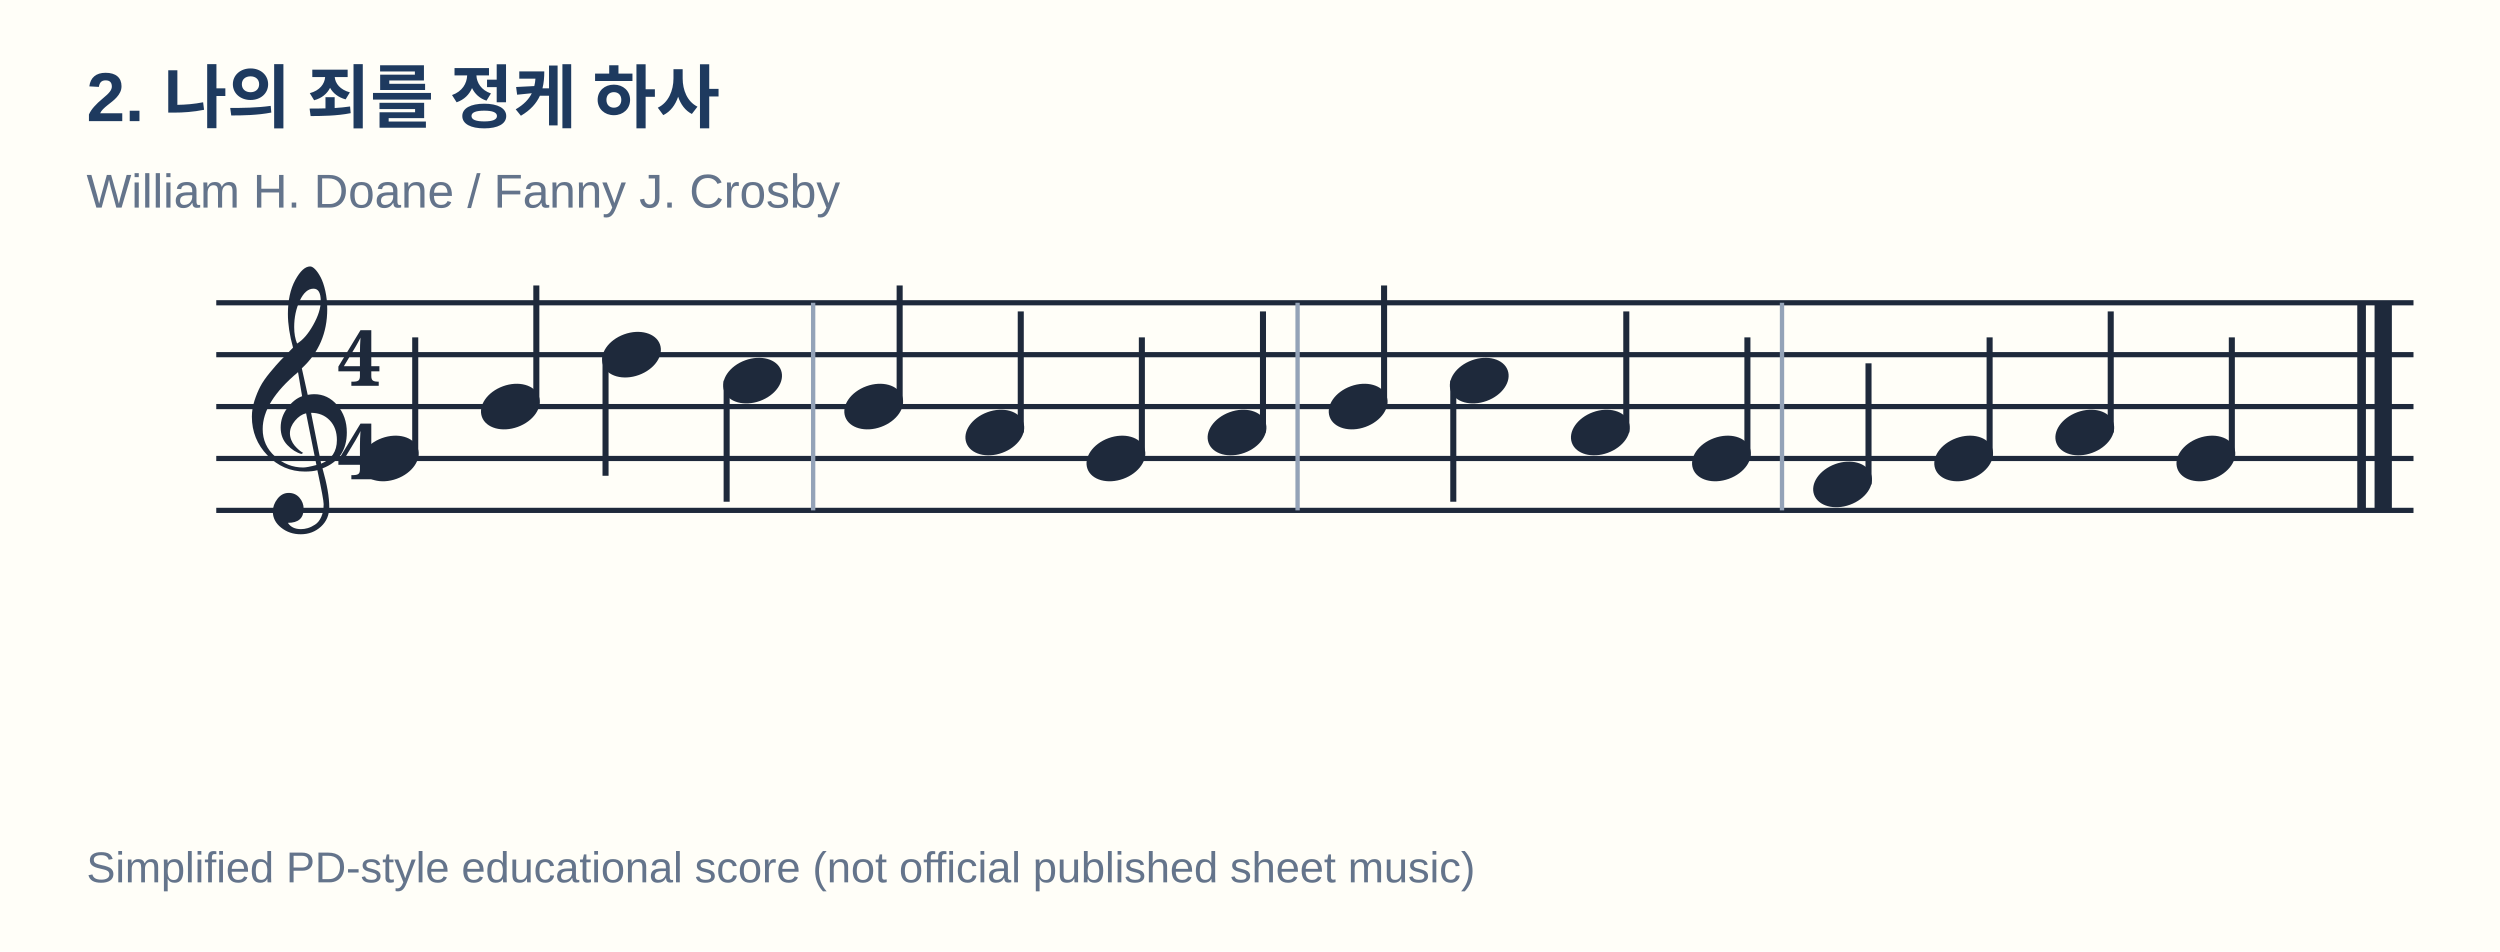
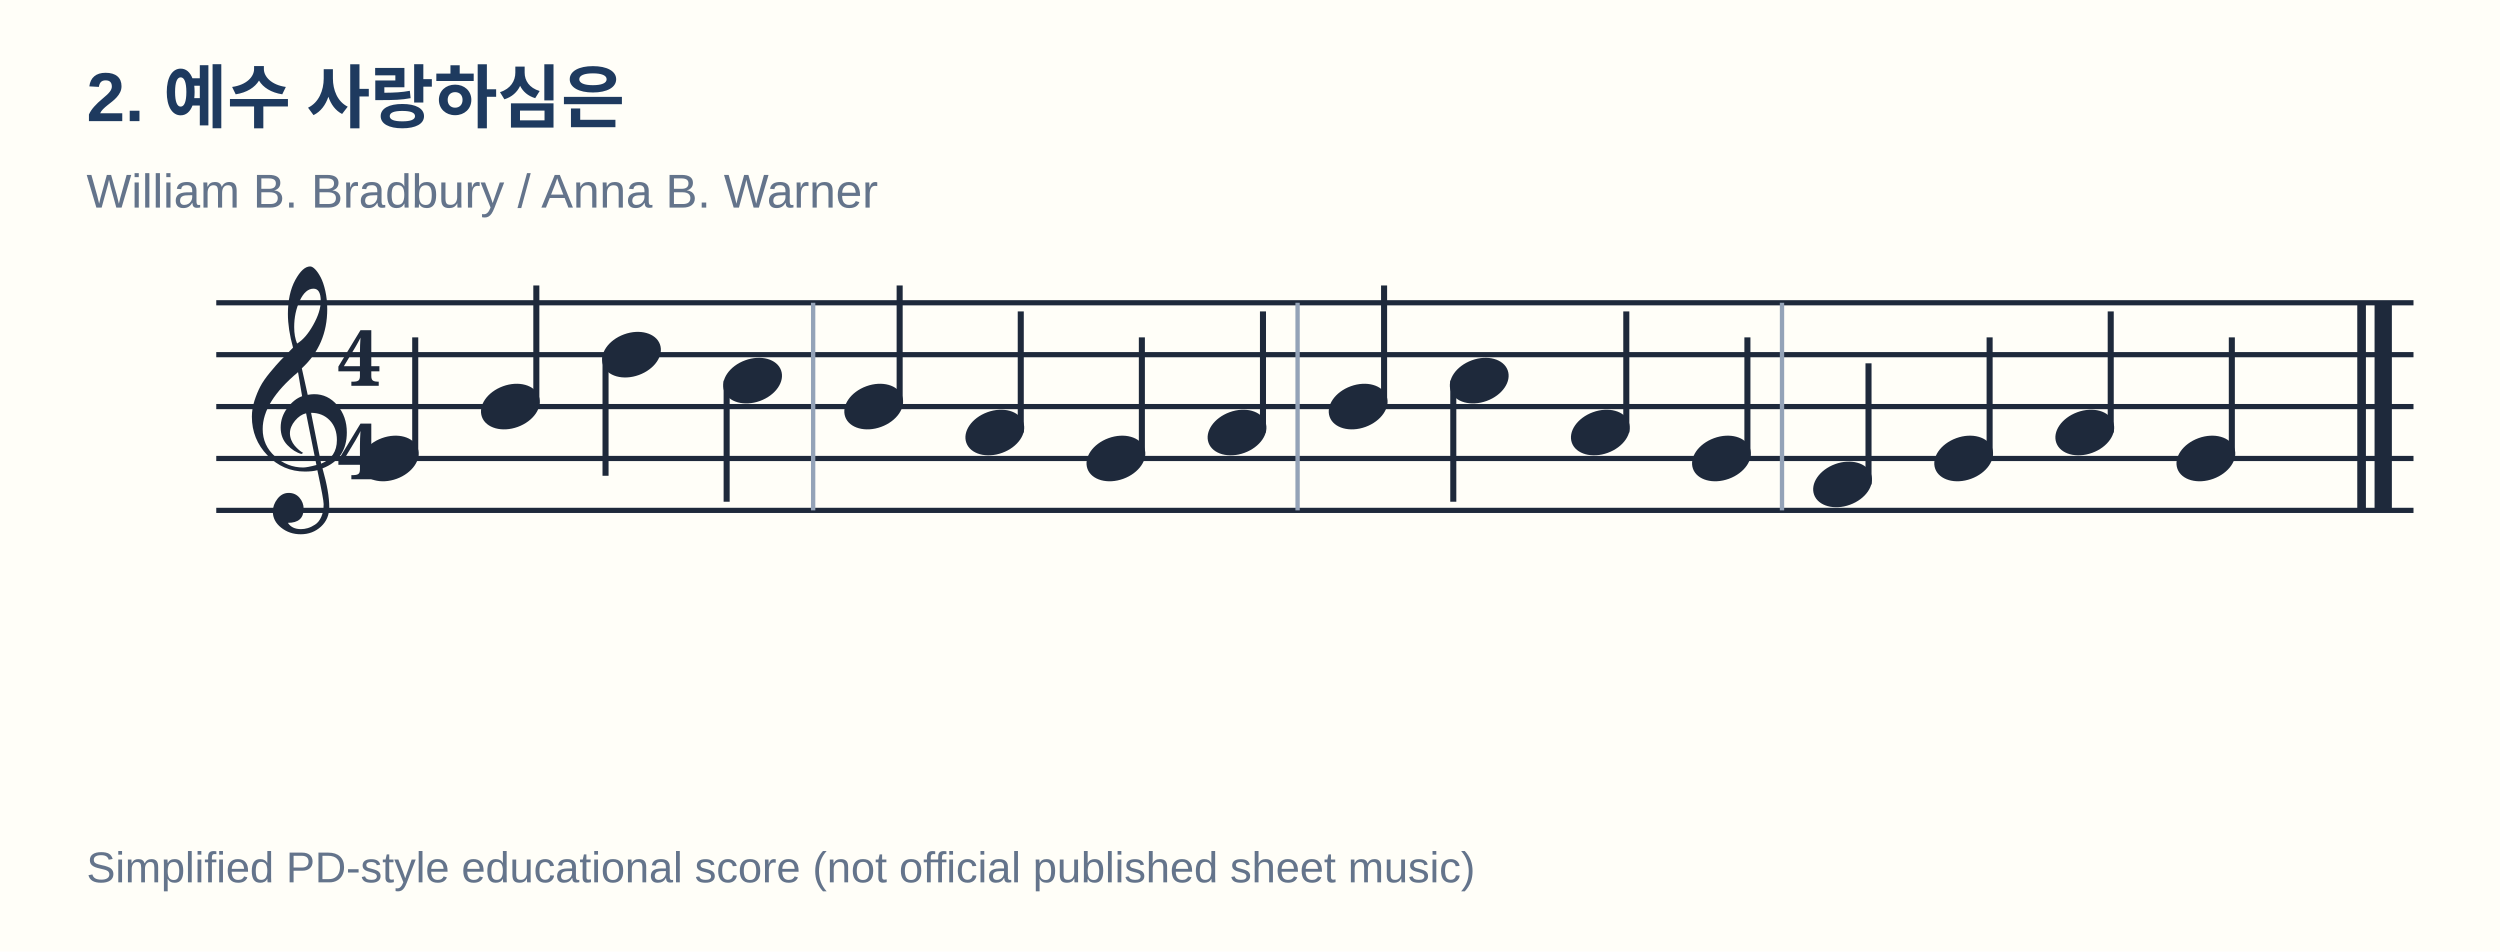
<svg xmlns="http://www.w3.org/2000/svg" width="578" height="220" viewBox="0 0 578 220">
  <rect width="100%" height="100%" fill="#FFFEF8" />
-   <text x="20" y="28" font-family="Malgun Gothic, Arial, sans-serif" font-size="16" font-weight="bold" fill="#1E3A5F">2. 나의 죄를 정케 하사</text>
-   <text x="20" y="48" font-family="Arial, sans-serif" font-size="11" fill="#64748B">William H. Doane / Fanny J. Crosby</text>
+   <text x="20" y="28" font-family="Malgun Gothic, Arial, sans-serif" font-size="16" font-weight="bold" fill="#1E3A5F">2. 예수 사랑하심은</text>
+   <text x="20" y="48" font-family="Arial, sans-serif" font-size="11" fill="#64748B">William B. Bradbury / Anna B. Warner</text>
  <line x1="50" y1="70" x2="558" y2="70" stroke="#1E293B" stroke-width="1.2" />
  <line x1="50" y1="82" x2="558" y2="82" stroke="#1E293B" stroke-width="1.2" />
  <line x1="50" y1="94" x2="558" y2="94" stroke="#1E293B" stroke-width="1.2" />
  <line x1="50" y1="106" x2="558" y2="106" stroke="#1E293B" stroke-width="1.2" />
  <line x1="50" y1="118" x2="558" y2="118" stroke="#1E293B" stroke-width="1.2" />
  <text x="52" y="108.4" font-family="serif" font-size="52" fill="#1E293B">𝄞</text>
  <text x="78" y="89.2" font-family="serif" font-size="18" font-weight="bold" fill="#1E293B">4</text>
  <text x="78" y="110.8" font-family="serif" font-size="18" font-weight="bold" fill="#1E293B">4</text>
  <ellipse cx="90" cy="106.0" rx="7" ry="5" fill="#1E293B" transform="rotate(-20 90 106.0)" />
  <line x1="96" y1="106.0" x2="96" y2="78.0" stroke="#1E293B" stroke-width="1.4" />
  <ellipse cx="118" cy="94.0" rx="7" ry="5" fill="#1E293B" transform="rotate(-20 118 94.0)" />
  <line x1="124" y1="94.0" x2="124" y2="66.0" stroke="#1E293B" stroke-width="1.4" />
  <ellipse cx="146" cy="82.0" rx="7" ry="5" fill="#1E293B" transform="rotate(-20 146 82.0)" />
  <line x1="140" y1="82.0" x2="140" y2="110.0" stroke="#1E293B" stroke-width="1.4" />
  <ellipse cx="174" cy="88.0" rx="7" ry="5" fill="#1E293B" transform="rotate(-20 174 88.0)" />
  <line x1="168" y1="88.0" x2="168" y2="116.0" stroke="#1E293B" stroke-width="1.4" />
  <line x1="188.0" y1="70" x2="188.0" y2="118" stroke="#94A3B8" stroke-width="1" />
  <ellipse cx="202" cy="94.0" rx="7" ry="5" fill="#1E293B" transform="rotate(-20 202 94.0)" />
  <line x1="208" y1="94.0" x2="208" y2="66.0" stroke="#1E293B" stroke-width="1.4" />
  <ellipse cx="230" cy="100.0" rx="7" ry="5" fill="#1E293B" transform="rotate(-20 230 100.0)" />
  <line x1="236" y1="100.0" x2="236" y2="72.0" stroke="#1E293B" stroke-width="1.4" />
  <ellipse cx="258" cy="106.0" rx="7" ry="5" fill="#1E293B" transform="rotate(-20 258 106.0)" />
  <line x1="264" y1="106.0" x2="264" y2="78.0" stroke="#1E293B" stroke-width="1.4" />
  <ellipse cx="286" cy="100.0" rx="7" ry="5" fill="#1E293B" transform="rotate(-20 286 100.0)" />
  <line x1="292" y1="100.0" x2="292" y2="72.0" stroke="#1E293B" stroke-width="1.4" />
  <line x1="300.0" y1="70" x2="300.0" y2="118" stroke="#94A3B8" stroke-width="1" />
  <ellipse cx="314" cy="94.0" rx="7" ry="5" fill="#1E293B" transform="rotate(-20 314 94.0)" />
  <line x1="320" y1="94.0" x2="320" y2="66.0" stroke="#1E293B" stroke-width="1.4" />
  <ellipse cx="342" cy="88.0" rx="7" ry="5" fill="#1E293B" transform="rotate(-20 342 88.0)" />
  <line x1="336" y1="88.0" x2="336" y2="116.0" stroke="#1E293B" stroke-width="1.4" />
  <ellipse cx="370" cy="100.0" rx="7" ry="5" fill="#1E293B" transform="rotate(-20 370 100.0)" />
  <line x1="376" y1="100.0" x2="376" y2="72.0" stroke="#1E293B" stroke-width="1.4" />
  <ellipse cx="398" cy="106.0" rx="7" ry="5" fill="#1E293B" transform="rotate(-20 398 106.0)" />
  <line x1="404" y1="106.0" x2="404" y2="78.0" stroke="#1E293B" stroke-width="1.4" />
  <line x1="412.0" y1="70" x2="412.0" y2="118" stroke="#94A3B8" stroke-width="1" />
  <ellipse cx="426" cy="112.0" rx="7" ry="5" fill="#1E293B" transform="rotate(-20 426 112.0)" />
  <line x1="432" y1="112.0" x2="432" y2="84.0" stroke="#1E293B" stroke-width="1.4" />
  <ellipse cx="454" cy="106.0" rx="7" ry="5" fill="#1E293B" transform="rotate(-20 454 106.0)" />
  <line x1="460" y1="106.0" x2="460" y2="78.0" stroke="#1E293B" stroke-width="1.4" />
  <ellipse cx="482" cy="100.0" rx="7" ry="5" fill="#1E293B" transform="rotate(-20 482 100.0)" />
  <line x1="488" y1="100.0" x2="488" y2="72.0" stroke="#1E293B" stroke-width="1.4" />
  <ellipse cx="510" cy="106.0" rx="7" ry="5" fill="#1E293B" transform="rotate(-20 510 106.0)" />
  <line x1="516" y1="106.0" x2="516" y2="78.0" stroke="#1E293B" stroke-width="1.4" />
  <line x1="546" y1="70" x2="546" y2="118" stroke="#1E293B" stroke-width="2" />
  <line x1="551" y1="70" x2="551" y2="118" stroke="#1E293B" stroke-width="4" />
  <text x="20" y="204" font-family="Arial, sans-serif" font-size="10" fill="#64748B">Simplified PD-style educational score (not official published sheet music)</text>
</svg>
